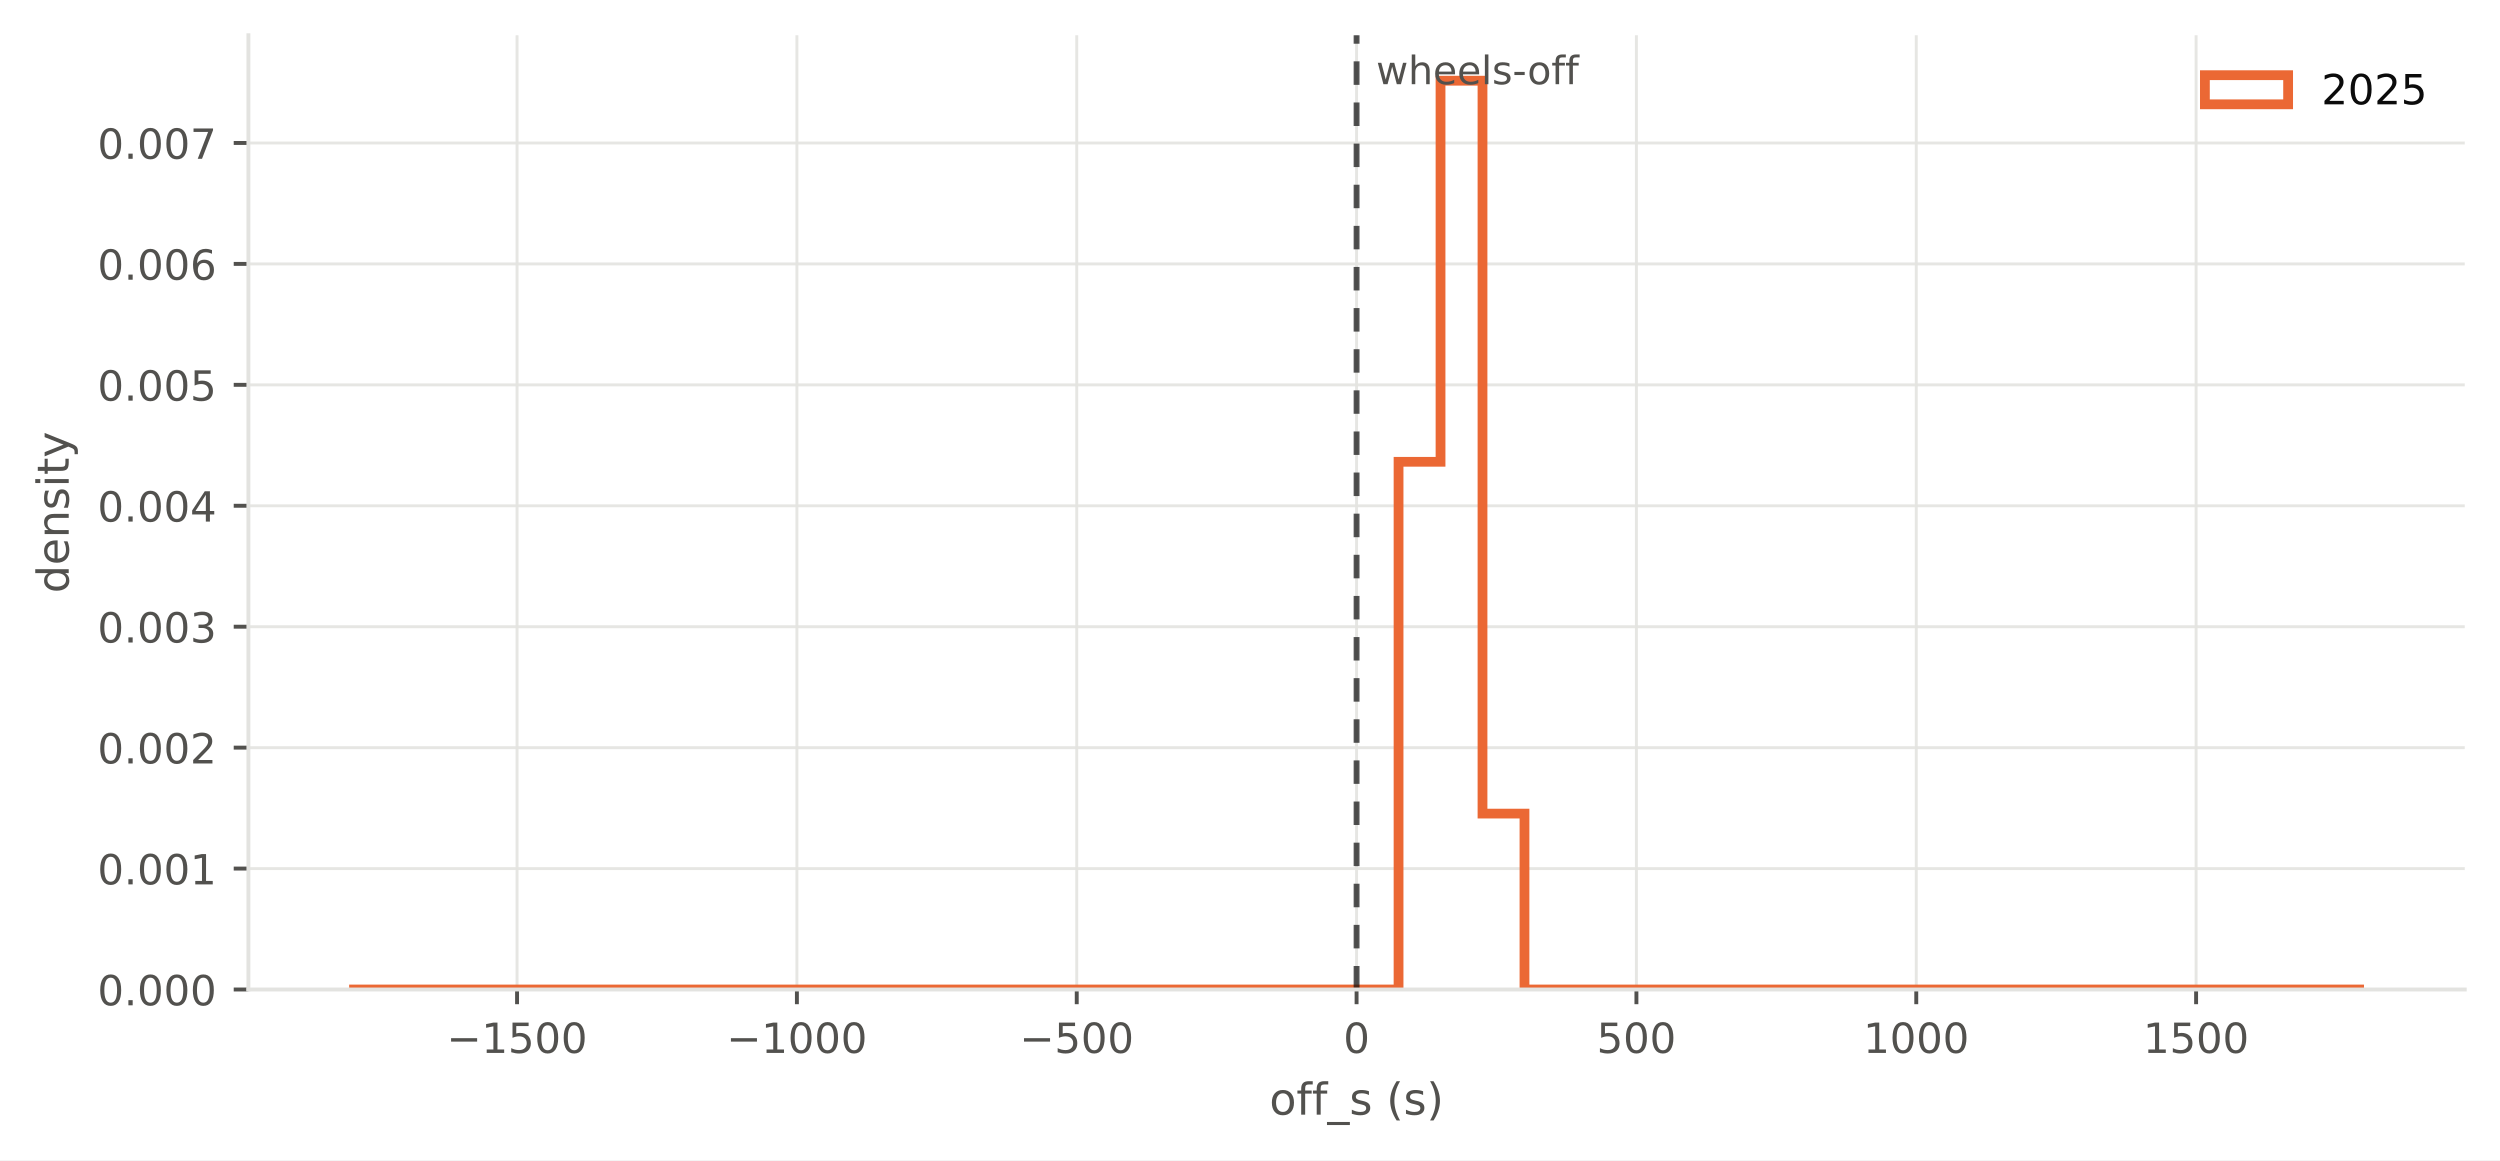
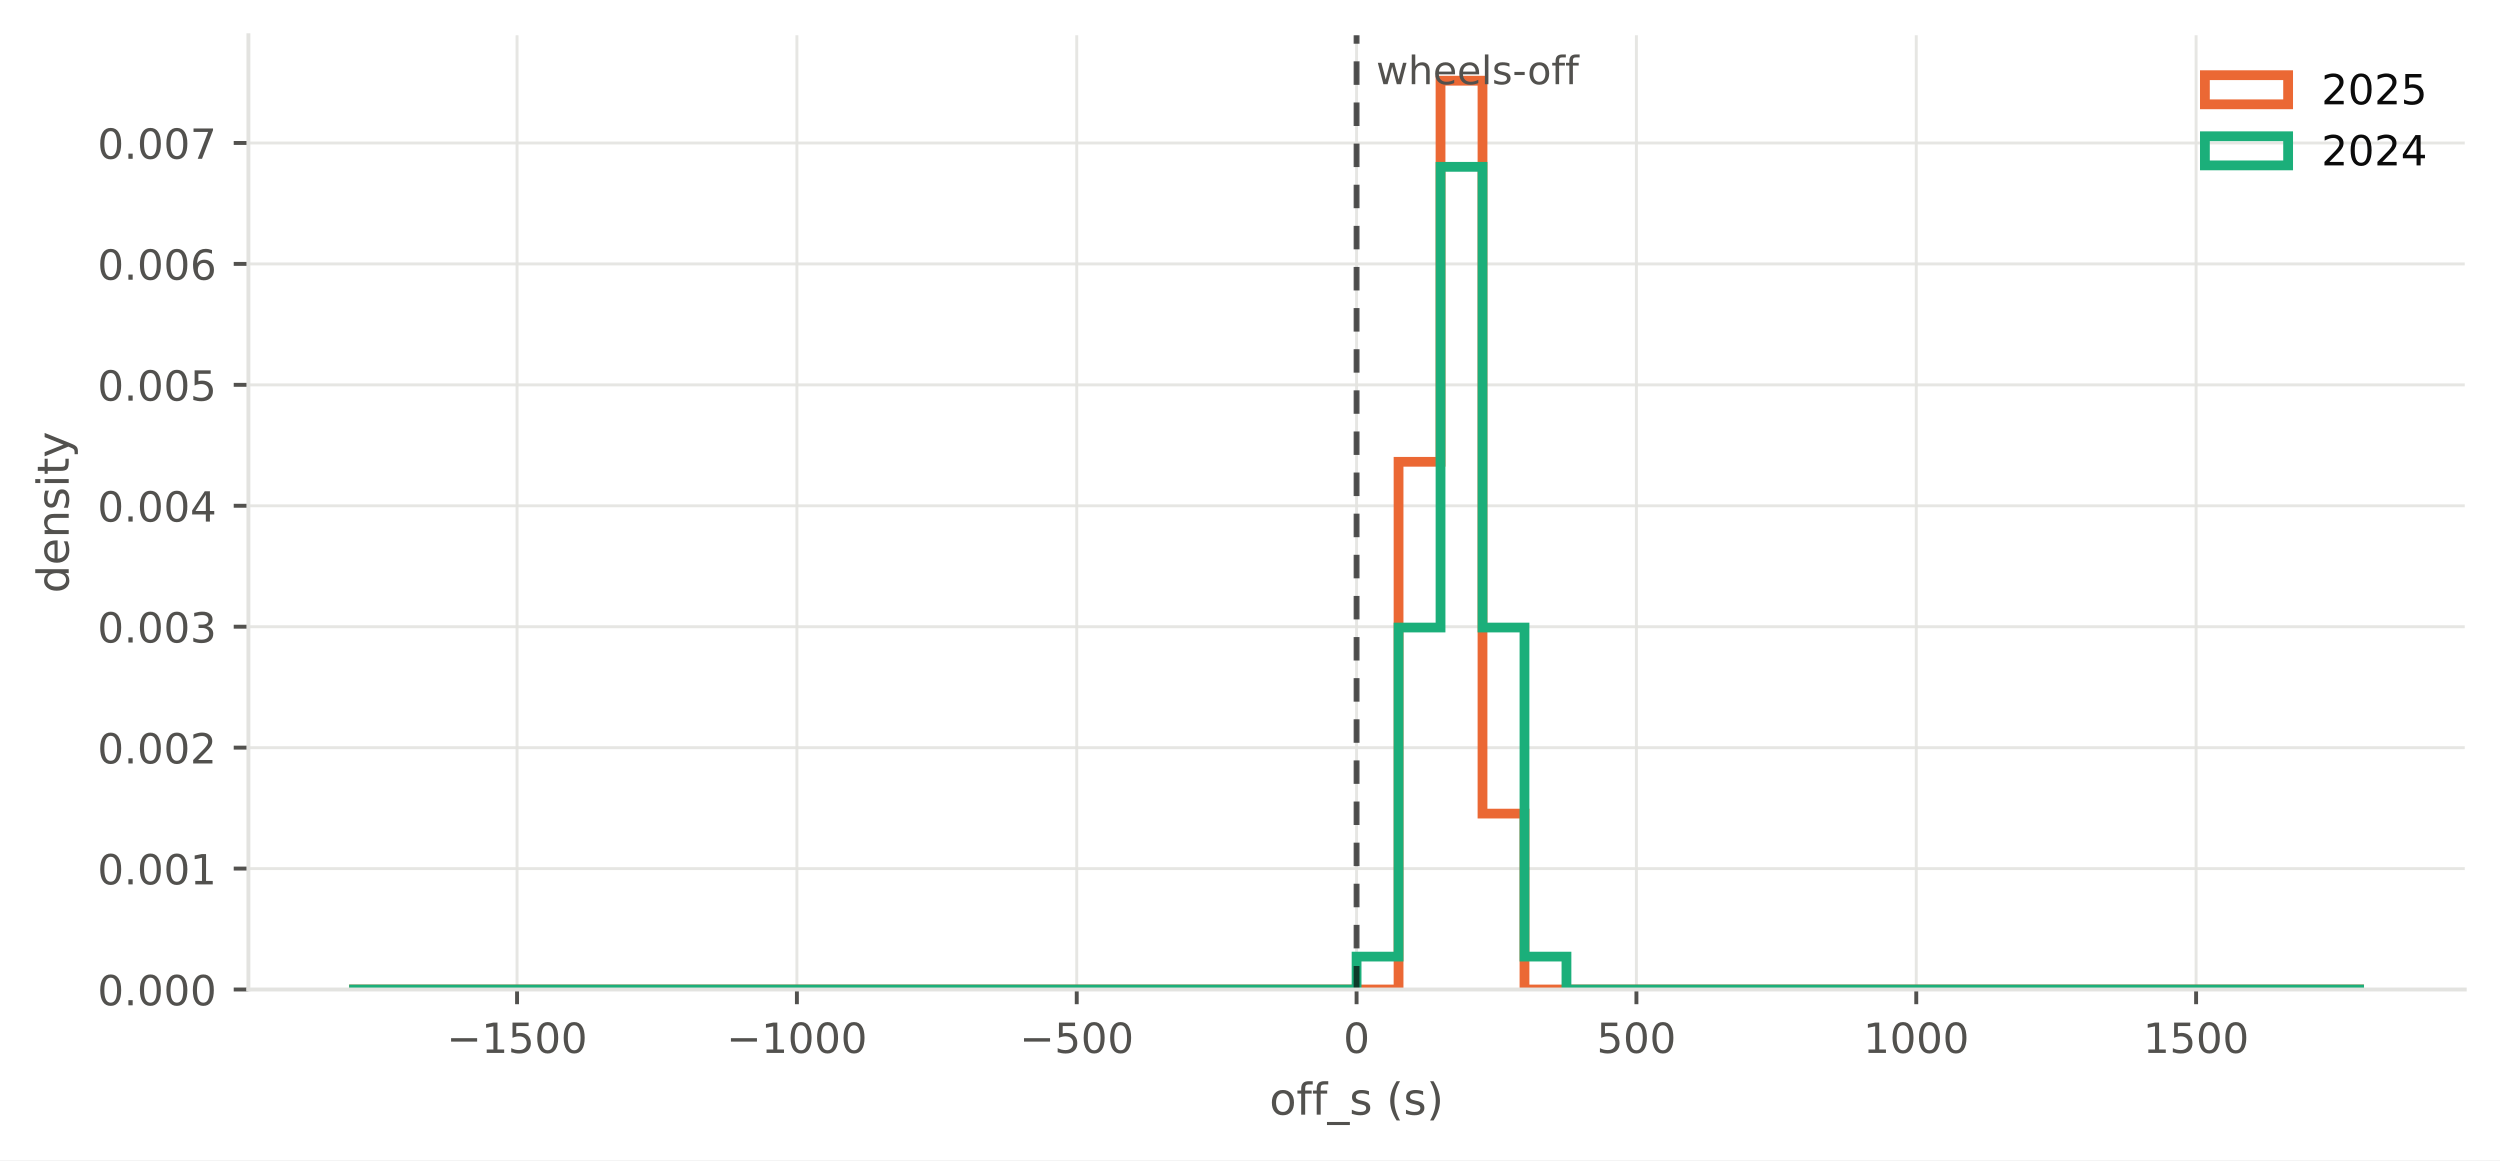
<svg xmlns="http://www.w3.org/2000/svg" xmlns:xlink="http://www.w3.org/1999/xlink" width="510.699pt" height="237.022pt" viewBox="0 0 510.699 237.022" version="1.1">
  <defs>
    <style type="text/css">*{stroke-linejoin: round; stroke-linecap: butt}</style>
  </defs>
  <g id="figure_1">
    <g id="patch_1">
      <path d="M 0 237.022  L 510.699 237.022  L 510.699 0  L 0 0  z " style="fill: #ffffff" />
    </g>
    <g id="axes_1">
      <g id="patch_2">
        <path d="M 50.744 202.135  L 503.499 202.135  L 503.499 7.2  L 50.744 7.2  z " style="fill: #ffffff" />
      </g>
      <g id="matplotlib.axis_1">
        <g id="xtick_1">
          <g id="line2d_1">
-             <path d="M 105.624 202.135  L 105.624 7.2  " clip-path="url(#paa5f1b49cf)" style="fill: none; stroke: #e3e3e0; stroke-opacity: 0.9; stroke-width: 0.6; stroke-linecap: square" />
+             <path d="M 105.624 202.135  L 105.624 7.2  " clip-path="url(#pc1f1ed9cf0)" style="fill: none; stroke: #e3e3e0; stroke-opacity: 0.9; stroke-width: 0.6; stroke-linecap: square" />
          </g>
          <g id="line2d_2">
            <defs>
-               <path id="mdc2bd82e37" d="M 0 0  L 0 3  " style="stroke: #52514e; stroke-width: 0.8" />
+               <path id="ma7db3e2577" d="M 0 0  L 0 3  " style="stroke: #52514e; stroke-width: 0.8" />
            </defs>
            <g>
-               <use xlink:href="#mdc2bd82e37" x="105.624" y="202.135" style="fill: #52514e; stroke: #52514e; stroke-width: 0.8" />
+               <use xlink:href="#ma7db3e2577" x="105.624" y="202.135" style="fill: #52514e; stroke: #52514e; stroke-width: 0.8" />
            </g>
          </g>
          <g id="text_1">
            <g style="fill: #52514e" transform="translate(91.24594 215.0939) scale(0.085 -0.085)">
              <defs>
                <path id="DejaVuSans-2212" d="M 678 2272  L 4684 2272  L 4684 1741  L 678 1741  L 678 2272  z " transform="scale(0.015625)" />
                <path id="DejaVuSans-31" d="M 794 531  L 1825 531  L 1825 4091  L 703 3866  L 703 4441  L 1819 4666  L 2450 4666  L 2450 531  L 3481 531  L 3481 0  L 794 0  L 794 531  z " transform="scale(0.015625)" />
                <path id="DejaVuSans-35" d="M 691 4666  L 3169 4666  L 3169 4134  L 1269 4134  L 1269 2991  Q 1406 3038 1543 3061  Q 1681 3084 1819 3084  Q 2600 3084 3056 2656  Q 3513 2228 3513 1497  Q 3513 744 3044 326  Q 2575 -91 1722 -91  Q 1428 -91 1123 -41  Q 819 9 494 109  L 494 744  Q 775 591 1075 516  Q 1375 441 1709 441  Q 2250 441 2565 725  Q 2881 1009 2881 1497  Q 2881 1984 2565 2268  Q 2250 2553 1709 2553  Q 1456 2553 1204 2497  Q 953 2441 691 2322  L 691 4666  z " transform="scale(0.015625)" />
                <path id="DejaVuSans-30" d="M 2034 4250  Q 1547 4250 1301 3770  Q 1056 3291 1056 2328  Q 1056 1369 1301 889  Q 1547 409 2034 409  Q 2525 409 2770 889  Q 3016 1369 3016 2328  Q 3016 3291 2770 3770  Q 2525 4250 2034 4250  z M 2034 4750  Q 2819 4750 3233 4129  Q 3647 3509 3647 2328  Q 3647 1150 3233 529  Q 2819 -91 2034 -91  Q 1250 -91 836 529  Q 422 1150 422 2328  Q 422 3509 836 4129  Q 1250 4750 2034 4750  z " transform="scale(0.015625)" />
              </defs>
              <use xlink:href="#DejaVuSans-2212" />
              <use xlink:href="#DejaVuSans-31" transform="translate(83.78906 0)" />
              <use xlink:href="#DejaVuSans-35" transform="translate(147.4121 0)" />
              <use xlink:href="#DejaVuSans-30" transform="translate(211.0352 0)" />
              <use xlink:href="#DejaVuSans-30" transform="translate(274.6582 0)" />
            </g>
          </g>
        </g>
        <g id="xtick_2">
          <g id="line2d_3">
-             <path d="M 162.79 202.135  L 162.79 7.2  " clip-path="url(#paa5f1b49cf)" style="fill: none; stroke: #e3e3e0; stroke-opacity: 0.9; stroke-width: 0.6; stroke-linecap: square" />
+             <path d="M 162.79 202.135  L 162.79 7.2  " clip-path="url(#pc1f1ed9cf0)" style="fill: none; stroke: #e3e3e0; stroke-opacity: 0.9; stroke-width: 0.6; stroke-linecap: square" />
          </g>
          <g id="line2d_4">
            <g>
-               <use xlink:href="#mdc2bd82e37" x="162.79" y="202.135" style="fill: #52514e; stroke: #52514e; stroke-width: 0.8" />
+               <use xlink:href="#ma7db3e2577" x="162.79" y="202.135" style="fill: #52514e; stroke: #52514e; stroke-width: 0.8" />
            </g>
          </g>
          <g id="text_2">
            <g style="fill: #52514e" transform="translate(148.4119 215.0939) scale(0.085 -0.085)">
              <use xlink:href="#DejaVuSans-2212" />
              <use xlink:href="#DejaVuSans-31" transform="translate(83.78906 0)" />
              <use xlink:href="#DejaVuSans-30" transform="translate(147.4121 0)" />
              <use xlink:href="#DejaVuSans-30" transform="translate(211.0352 0)" />
              <use xlink:href="#DejaVuSans-30" transform="translate(274.6582 0)" />
            </g>
          </g>
        </g>
        <g id="xtick_3">
          <g id="line2d_5">
-             <path d="M 219.956 202.135  L 219.956 7.2  " clip-path="url(#paa5f1b49cf)" style="fill: none; stroke: #e3e3e0; stroke-opacity: 0.9; stroke-width: 0.6; stroke-linecap: square" />
+             <path d="M 219.956 202.135  L 219.956 7.2  " clip-path="url(#pc1f1ed9cf0)" style="fill: none; stroke: #e3e3e0; stroke-opacity: 0.9; stroke-width: 0.6; stroke-linecap: square" />
          </g>
          <g id="line2d_6">
            <g>
-               <use xlink:href="#mdc2bd82e37" x="219.956" y="202.135" style="fill: #52514e; stroke: #52514e; stroke-width: 0.8" />
+               <use xlink:href="#ma7db3e2577" x="219.956" y="202.135" style="fill: #52514e; stroke: #52514e; stroke-width: 0.8" />
            </g>
          </g>
          <g id="text_3">
            <g style="fill: #52514e" transform="translate(208.282 215.0939) scale(0.085 -0.085)">
              <use xlink:href="#DejaVuSans-2212" />
              <use xlink:href="#DejaVuSans-35" transform="translate(83.78906 0)" />
              <use xlink:href="#DejaVuSans-30" transform="translate(147.4121 0)" />
              <use xlink:href="#DejaVuSans-30" transform="translate(211.0352 0)" />
            </g>
          </g>
        </g>
        <g id="xtick_4">
          <g id="line2d_7">
-             <path d="M 277.121 202.135  L 277.121 7.2  " clip-path="url(#paa5f1b49cf)" style="fill: none; stroke: #e3e3e0; stroke-opacity: 0.9; stroke-width: 0.6; stroke-linecap: square" />
+             <path d="M 277.121 202.135  L 277.121 7.2  " clip-path="url(#pc1f1ed9cf0)" style="fill: none; stroke: #e3e3e0; stroke-opacity: 0.9; stroke-width: 0.6; stroke-linecap: square" />
          </g>
          <g id="line2d_8">
            <g>
-               <use xlink:href="#mdc2bd82e37" x="277.121" y="202.135" style="fill: #52514e; stroke: #52514e; stroke-width: 0.8" />
+               <use xlink:href="#ma7db3e2577" x="277.121" y="202.135" style="fill: #52514e; stroke: #52514e; stroke-width: 0.8" />
            </g>
          </g>
          <g id="text_4">
            <g style="fill: #52514e" transform="translate(274.4174 215.0939) scale(0.085 -0.085)">
              <use xlink:href="#DejaVuSans-30" />
            </g>
          </g>
        </g>
        <g id="xtick_5">
          <g id="line2d_9">
-             <path d="M 334.287 202.135  L 334.287 7.2  " clip-path="url(#paa5f1b49cf)" style="fill: none; stroke: #e3e3e0; stroke-opacity: 0.9; stroke-width: 0.6; stroke-linecap: square" />
+             <path d="M 334.287 202.135  L 334.287 7.2  " clip-path="url(#pc1f1ed9cf0)" style="fill: none; stroke: #e3e3e0; stroke-opacity: 0.9; stroke-width: 0.6; stroke-linecap: square" />
          </g>
          <g id="line2d_10">
            <g>
-               <use xlink:href="#mdc2bd82e37" x="334.287" y="202.135" style="fill: #52514e; stroke: #52514e; stroke-width: 0.8" />
+               <use xlink:href="#ma7db3e2577" x="334.287" y="202.135" style="fill: #52514e; stroke: #52514e; stroke-width: 0.8" />
            </g>
          </g>
          <g id="text_5">
            <g style="fill: #52514e" transform="translate(326.1753 215.0939) scale(0.085 -0.085)">
              <use xlink:href="#DejaVuSans-35" />
              <use xlink:href="#DejaVuSans-30" transform="translate(63.62305 0)" />
              <use xlink:href="#DejaVuSans-30" transform="translate(127.2461 0)" />
            </g>
          </g>
        </g>
        <g id="xtick_6">
          <g id="line2d_11">
-             <path d="M 391.453 202.135  L 391.453 7.2  " clip-path="url(#paa5f1b49cf)" style="fill: none; stroke: #e3e3e0; stroke-opacity: 0.9; stroke-width: 0.6; stroke-linecap: square" />
+             <path d="M 391.453 202.135  L 391.453 7.2  " clip-path="url(#pc1f1ed9cf0)" style="fill: none; stroke: #e3e3e0; stroke-opacity: 0.9; stroke-width: 0.6; stroke-linecap: square" />
          </g>
          <g id="line2d_12">
            <g>
-               <use xlink:href="#mdc2bd82e37" x="391.453" y="202.135" style="fill: #52514e; stroke: #52514e; stroke-width: 0.8" />
+               <use xlink:href="#ma7db3e2577" x="391.453" y="202.135" style="fill: #52514e; stroke: #52514e; stroke-width: 0.8" />
            </g>
          </g>
          <g id="text_6">
            <g style="fill: #52514e" transform="translate(380.6372 215.0939) scale(0.085 -0.085)">
              <use xlink:href="#DejaVuSans-31" />
              <use xlink:href="#DejaVuSans-30" transform="translate(63.62305 0)" />
              <use xlink:href="#DejaVuSans-30" transform="translate(127.2461 0)" />
              <use xlink:href="#DejaVuSans-30" transform="translate(190.8691 0)" />
            </g>
          </g>
        </g>
        <g id="xtick_7">
          <g id="line2d_13">
-             <path d="M 448.619 202.135  L 448.619 7.2  " clip-path="url(#paa5f1b49cf)" style="fill: none; stroke: #e3e3e0; stroke-opacity: 0.9; stroke-width: 0.6; stroke-linecap: square" />
+             <path d="M 448.619 202.135  L 448.619 7.2  " clip-path="url(#pc1f1ed9cf0)" style="fill: none; stroke: #e3e3e0; stroke-opacity: 0.9; stroke-width: 0.6; stroke-linecap: square" />
          </g>
          <g id="line2d_14">
            <g>
-               <use xlink:href="#mdc2bd82e37" x="448.619" y="202.135" style="fill: #52514e; stroke: #52514e; stroke-width: 0.8" />
+               <use xlink:href="#ma7db3e2577" x="448.619" y="202.135" style="fill: #52514e; stroke: #52514e; stroke-width: 0.8" />
            </g>
          </g>
          <g id="text_7">
            <g style="fill: #52514e" transform="translate(437.8032 215.0939) scale(0.085 -0.085)">
              <use xlink:href="#DejaVuSans-31" />
              <use xlink:href="#DejaVuSans-35" transform="translate(63.62305 0)" />
              <use xlink:href="#DejaVuSans-30" transform="translate(127.2461 0)" />
              <use xlink:href="#DejaVuSans-30" transform="translate(190.8691 0)" />
            </g>
          </g>
        </g>
        <g id="text_8">
          <g style="fill: #52514e" transform="translate(259.3198 227.7002) scale(0.09 -0.09)">
            <defs>
              <path id="DejaVuSans-6f" d="M 1959 3097  Q 1497 3097 1228 2736  Q 959 2375 959 1747  Q 959 1119 1226 758  Q 1494 397 1959 397  Q 2419 397 2687 759  Q 2956 1122 2956 1747  Q 2956 2369 2687 2733  Q 2419 3097 1959 3097  z M 1959 3584  Q 2709 3584 3137 3096  Q 3566 2609 3566 1747  Q 3566 888 3137 398  Q 2709 -91 1959 -91  Q 1206 -91 779 398  Q 353 888 353 1747  Q 353 2609 779 3096  Q 1206 3584 1959 3584  z " transform="scale(0.015625)" />
              <path id="DejaVuSans-66" d="M 2375 4863  L 2375 4384  L 1825 4384  Q 1516 4384 1395 4259  Q 1275 4134 1275 3809  L 1275 3500  L 2222 3500  L 2222 3053  L 1275 3053  L 1275 0  L 697 0  L 697 3053  L 147 3053  L 147 3500  L 697 3500  L 697 3744  Q 697 4328 969 4595  Q 1241 4863 1831 4863  L 2375 4863  z " transform="scale(0.015625)" />
              <path id="DejaVuSans-5f" d="M 3263 -1063  L 3263 -1509  L -63 -1509  L -63 -1063  L 3263 -1063  z " transform="scale(0.015625)" />
              <path id="DejaVuSans-73" d="M 2834 3397  L 2834 2853  Q 2591 2978 2328 3040  Q 2066 3103 1784 3103  Q 1356 3103 1142 2972  Q 928 2841 928 2578  Q 928 2378 1081 2264  Q 1234 2150 1697 2047  L 1894 2003  Q 2506 1872 2764 1633  Q 3022 1394 3022 966  Q 3022 478 2636 193  Q 2250 -91 1575 -91  Q 1294 -91 989 -36  Q 684 19 347 128  L 347 722  Q 666 556 975 473  Q 1284 391 1588 391  Q 1994 391 2212 530  Q 2431 669 2431 922  Q 2431 1156 2273 1281  Q 2116 1406 1581 1522  L 1381 1569  Q 847 1681 609 1914  Q 372 2147 372 2553  Q 372 3047 722 3315  Q 1072 3584 1716 3584  Q 2034 3584 2315 3537  Q 2597 3491 2834 3397  z " transform="scale(0.015625)" />
              <path id="DejaVuSans-20" transform="scale(0.015625)" />
              <path id="DejaVuSans-28" d="M 1984 4856  Q 1566 4138 1362 3434  Q 1159 2731 1159 2009  Q 1159 1288 1364 580  Q 1569 -128 1984 -844  L 1484 -844  Q 1016 -109 783 600  Q 550 1309 550 2009  Q 550 2706 781 3412  Q 1013 4119 1484 4856  L 1984 4856  z " transform="scale(0.015625)" />
              <path id="DejaVuSans-29" d="M 513 4856  L 1013 4856  Q 1481 4119 1714 3412  Q 1947 2706 1947 2009  Q 1947 1309 1714 600  Q 1481 -109 1013 -844  L 513 -844  Q 928 -128 1133 580  Q 1338 1288 1338 2009  Q 1338 2731 1133 3434  Q 928 4138 513 4856  z " transform="scale(0.015625)" />
            </defs>
            <use xlink:href="#DejaVuSans-6f" />
            <use xlink:href="#DejaVuSans-66" transform="translate(61.18164 0)" />
            <use xlink:href="#DejaVuSans-66" transform="translate(96.38672 0)" />
            <use xlink:href="#DejaVuSans-5f" transform="translate(131.5918 0)" />
            <use xlink:href="#DejaVuSans-73" transform="translate(181.5918 0)" />
            <use xlink:href="#DejaVuSans-20" transform="translate(233.6914 0)" />
            <use xlink:href="#DejaVuSans-28" transform="translate(265.4785 0)" />
            <use xlink:href="#DejaVuSans-73" transform="translate(304.4922 0)" />
            <use xlink:href="#DejaVuSans-29" transform="translate(356.5918 0)" />
          </g>
        </g>
      </g>
      <g id="matplotlib.axis_2">
        <g id="ytick_1">
          <g id="line2d_15">
-             <path d="M 50.744 202.135  L 503.499 202.135  " clip-path="url(#paa5f1b49cf)" style="fill: none; stroke: #e3e3e0; stroke-opacity: 0.9; stroke-width: 0.6; stroke-linecap: square" />
+             <path d="M 50.744 202.135  L 503.499 202.135  " clip-path="url(#pc1f1ed9cf0)" style="fill: none; stroke: #e3e3e0; stroke-opacity: 0.9; stroke-width: 0.6; stroke-linecap: square" />
          </g>
          <g id="line2d_16">
            <defs>
-               <path id="m6224560ac3" d="M 0 0  L -3 0  " style="stroke: #52514e; stroke-width: 0.8" />
+               <path id="m4de5758dd3" d="M 0 0  L -3 0  " style="stroke: #52514e; stroke-width: 0.8" />
            </defs>
            <g>
-               <use xlink:href="#m6224560ac3" x="50.744" y="202.135" style="fill: #52514e; stroke: #52514e; stroke-width: 0.8" />
+               <use xlink:href="#m4de5758dd3" x="50.744" y="202.135" style="fill: #52514e; stroke: #52514e; stroke-width: 0.8" />
            </g>
          </g>
          <g id="text_9">
            <g style="fill: #52514e" transform="translate(19.91031 205.3646) scale(0.085 -0.085)">
              <defs>
                <path id="DejaVuSans-2e" d="M 684 794  L 1344 794  L 1344 0  L 684 0  L 684 794  z " transform="scale(0.015625)" />
              </defs>
              <use xlink:href="#DejaVuSans-30" />
              <use xlink:href="#DejaVuSans-2e" transform="translate(63.62305 0)" />
              <use xlink:href="#DejaVuSans-30" transform="translate(95.41016 0)" />
              <use xlink:href="#DejaVuSans-30" transform="translate(159.0332 0)" />
              <use xlink:href="#DejaVuSans-30" transform="translate(222.6562 0)" />
            </g>
          </g>
        </g>
        <g id="ytick_2">
          <g id="line2d_17">
-             <path d="M 50.744 177.431  L 503.499 177.431  " clip-path="url(#paa5f1b49cf)" style="fill: none; stroke: #e3e3e0; stroke-opacity: 0.9; stroke-width: 0.6; stroke-linecap: square" />
+             <path d="M 50.744 177.431  L 503.499 177.431  " clip-path="url(#pc1f1ed9cf0)" style="fill: none; stroke: #e3e3e0; stroke-opacity: 0.9; stroke-width: 0.6; stroke-linecap: square" />
          </g>
          <g id="line2d_18">
            <g>
-               <use xlink:href="#m6224560ac3" x="50.744" y="177.431" style="fill: #52514e; stroke: #52514e; stroke-width: 0.8" />
+               <use xlink:href="#m4de5758dd3" x="50.744" y="177.431" style="fill: #52514e; stroke: #52514e; stroke-width: 0.8" />
            </g>
          </g>
          <g id="text_10">
            <g style="fill: #52514e" transform="translate(19.91031 180.6608) scale(0.085 -0.085)">
              <use xlink:href="#DejaVuSans-30" />
              <use xlink:href="#DejaVuSans-2e" transform="translate(63.62305 0)" />
              <use xlink:href="#DejaVuSans-30" transform="translate(95.41016 0)" />
              <use xlink:href="#DejaVuSans-30" transform="translate(159.0332 0)" />
              <use xlink:href="#DejaVuSans-31" transform="translate(222.6562 0)" />
            </g>
          </g>
        </g>
        <g id="ytick_3">
          <g id="line2d_19">
-             <path d="M 50.744 152.728  L 503.499 152.728  " clip-path="url(#paa5f1b49cf)" style="fill: none; stroke: #e3e3e0; stroke-opacity: 0.9; stroke-width: 0.6; stroke-linecap: square" />
+             <path d="M 50.744 152.728  L 503.499 152.728  " clip-path="url(#pc1f1ed9cf0)" style="fill: none; stroke: #e3e3e0; stroke-opacity: 0.9; stroke-width: 0.6; stroke-linecap: square" />
          </g>
          <g id="line2d_20">
            <g>
-               <use xlink:href="#m6224560ac3" x="50.744" y="152.728" style="fill: #52514e; stroke: #52514e; stroke-width: 0.8" />
+               <use xlink:href="#m4de5758dd3" x="50.744" y="152.728" style="fill: #52514e; stroke: #52514e; stroke-width: 0.8" />
            </g>
          </g>
          <g id="text_11">
            <g style="fill: #52514e" transform="translate(19.91031 155.957) scale(0.085 -0.085)">
              <defs>
                <path id="DejaVuSans-32" d="M 1228 531  L 3431 531  L 3431 0  L 469 0  L 469 531  Q 828 903 1448 1529  Q 2069 2156 2228 2338  Q 2531 2678 2651 2914  Q 2772 3150 2772 3378  Q 2772 3750 2511 3984  Q 2250 4219 1831 4219  Q 1534 4219 1204 4116  Q 875 4013 500 3803  L 500 4441  Q 881 4594 1212 4672  Q 1544 4750 1819 4750  Q 2544 4750 2975 4387  Q 3406 4025 3406 3419  Q 3406 3131 3298 2873  Q 3191 2616 2906 2266  Q 2828 2175 2409 1742  Q 1991 1309 1228 531  z " transform="scale(0.015625)" />
              </defs>
              <use xlink:href="#DejaVuSans-30" />
              <use xlink:href="#DejaVuSans-2e" transform="translate(63.62305 0)" />
              <use xlink:href="#DejaVuSans-30" transform="translate(95.41016 0)" />
              <use xlink:href="#DejaVuSans-30" transform="translate(159.0332 0)" />
              <use xlink:href="#DejaVuSans-32" transform="translate(222.6562 0)" />
            </g>
          </g>
        </g>
        <g id="ytick_4">
          <g id="line2d_21">
-             <path d="M 50.744 128.024  L 503.499 128.024  " clip-path="url(#paa5f1b49cf)" style="fill: none; stroke: #e3e3e0; stroke-opacity: 0.9; stroke-width: 0.6; stroke-linecap: square" />
+             <path d="M 50.744 128.024  L 503.499 128.024  " clip-path="url(#pc1f1ed9cf0)" style="fill: none; stroke: #e3e3e0; stroke-opacity: 0.9; stroke-width: 0.6; stroke-linecap: square" />
          </g>
          <g id="line2d_22">
            <g>
-               <use xlink:href="#m6224560ac3" x="50.744" y="128.024" style="fill: #52514e; stroke: #52514e; stroke-width: 0.8" />
+               <use xlink:href="#m4de5758dd3" x="50.744" y="128.024" style="fill: #52514e; stroke: #52514e; stroke-width: 0.8" />
            </g>
          </g>
          <g id="text_12">
            <g style="fill: #52514e" transform="translate(19.91031 131.2532) scale(0.085 -0.085)">
              <defs>
                <path id="DejaVuSans-33" d="M 2597 2516  Q 3050 2419 3304 2112  Q 3559 1806 3559 1356  Q 3559 666 3084 287  Q 2609 -91 1734 -91  Q 1441 -91 1130 -33  Q 819 25 488 141  L 488 750  Q 750 597 1062 519  Q 1375 441 1716 441  Q 2309 441 2620 675  Q 2931 909 2931 1356  Q 2931 1769 2642 2001  Q 2353 2234 1838 2234  L 1294 2234  L 1294 2753  L 1863 2753  Q 2328 2753 2575 2939  Q 2822 3125 2822 3475  Q 2822 3834 2567 4026  Q 2313 4219 1838 4219  Q 1578 4219 1281 4162  Q 984 4106 628 3988  L 628 4550  Q 988 4650 1302 4700  Q 1616 4750 1894 4750  Q 2613 4750 3031 4423  Q 3450 4097 3450 3541  Q 3450 3153 3228 2886  Q 3006 2619 2597 2516  z " transform="scale(0.015625)" />
              </defs>
              <use xlink:href="#DejaVuSans-30" />
              <use xlink:href="#DejaVuSans-2e" transform="translate(63.62305 0)" />
              <use xlink:href="#DejaVuSans-30" transform="translate(95.41016 0)" />
              <use xlink:href="#DejaVuSans-30" transform="translate(159.0332 0)" />
              <use xlink:href="#DejaVuSans-33" transform="translate(222.6562 0)" />
            </g>
          </g>
        </g>
        <g id="ytick_5">
          <g id="line2d_23">
-             <path d="M 50.744 103.32  L 503.499 103.32  " clip-path="url(#paa5f1b49cf)" style="fill: none; stroke: #e3e3e0; stroke-opacity: 0.9; stroke-width: 0.6; stroke-linecap: square" />
+             <path d="M 50.744 103.32  L 503.499 103.32  " clip-path="url(#pc1f1ed9cf0)" style="fill: none; stroke: #e3e3e0; stroke-opacity: 0.9; stroke-width: 0.6; stroke-linecap: square" />
          </g>
          <g id="line2d_24">
            <g>
-               <use xlink:href="#m6224560ac3" x="50.744" y="103.32" style="fill: #52514e; stroke: #52514e; stroke-width: 0.8" />
+               <use xlink:href="#m4de5758dd3" x="50.744" y="103.32" style="fill: #52514e; stroke: #52514e; stroke-width: 0.8" />
            </g>
          </g>
          <g id="text_13">
            <g style="fill: #52514e" transform="translate(19.91031 106.5495) scale(0.085 -0.085)">
              <defs>
                <path id="DejaVuSans-34" d="M 2419 4116  L 825 1625  L 2419 1625  L 2419 4116  z M 2253 4666  L 3047 4666  L 3047 1625  L 3713 1625  L 3713 1100  L 3047 1100  L 3047 0  L 2419 0  L 2419 1100  L 313 1100  L 313 1709  L 2253 4666  z " transform="scale(0.015625)" />
              </defs>
              <use xlink:href="#DejaVuSans-30" />
              <use xlink:href="#DejaVuSans-2e" transform="translate(63.62305 0)" />
              <use xlink:href="#DejaVuSans-30" transform="translate(95.41016 0)" />
              <use xlink:href="#DejaVuSans-30" transform="translate(159.0332 0)" />
              <use xlink:href="#DejaVuSans-34" transform="translate(222.6562 0)" />
            </g>
          </g>
        </g>
        <g id="ytick_6">
          <g id="line2d_25">
-             <path d="M 50.744 78.616  L 503.499 78.616  " clip-path="url(#paa5f1b49cf)" style="fill: none; stroke: #e3e3e0; stroke-opacity: 0.9; stroke-width: 0.6; stroke-linecap: square" />
+             <path d="M 50.744 78.616  L 503.499 78.616  " clip-path="url(#pc1f1ed9cf0)" style="fill: none; stroke: #e3e3e0; stroke-opacity: 0.9; stroke-width: 0.6; stroke-linecap: square" />
          </g>
          <g id="line2d_26">
            <g>
-               <use xlink:href="#m6224560ac3" x="50.744" y="78.616" style="fill: #52514e; stroke: #52514e; stroke-width: 0.8" />
+               <use xlink:href="#m4de5758dd3" x="50.744" y="78.616" style="fill: #52514e; stroke: #52514e; stroke-width: 0.8" />
            </g>
          </g>
          <g id="text_14">
            <g style="fill: #52514e" transform="translate(19.91031 81.8457) scale(0.085 -0.085)">
              <use xlink:href="#DejaVuSans-30" />
              <use xlink:href="#DejaVuSans-2e" transform="translate(63.62305 0)" />
              <use xlink:href="#DejaVuSans-30" transform="translate(95.41016 0)" />
              <use xlink:href="#DejaVuSans-30" transform="translate(159.0332 0)" />
              <use xlink:href="#DejaVuSans-35" transform="translate(222.6562 0)" />
            </g>
          </g>
        </g>
        <g id="ytick_7">
          <g id="line2d_27">
-             <path d="M 50.744 53.913  L 503.499 53.913  " clip-path="url(#paa5f1b49cf)" style="fill: none; stroke: #e3e3e0; stroke-opacity: 0.9; stroke-width: 0.6; stroke-linecap: square" />
+             <path d="M 50.744 53.913  L 503.499 53.913  " clip-path="url(#pc1f1ed9cf0)" style="fill: none; stroke: #e3e3e0; stroke-opacity: 0.9; stroke-width: 0.6; stroke-linecap: square" />
          </g>
          <g id="line2d_28">
            <g>
-               <use xlink:href="#m6224560ac3" x="50.744" y="53.913" style="fill: #52514e; stroke: #52514e; stroke-width: 0.8" />
+               <use xlink:href="#m4de5758dd3" x="50.744" y="53.913" style="fill: #52514e; stroke: #52514e; stroke-width: 0.8" />
            </g>
          </g>
          <g id="text_15">
            <g style="fill: #52514e" transform="translate(19.91031 57.14193) scale(0.085 -0.085)">
              <defs>
                <path id="DejaVuSans-36" d="M 2113 2584  Q 1688 2584 1439 2293  Q 1191 2003 1191 1497  Q 1191 994 1439 701  Q 1688 409 2113 409  Q 2538 409 2786 701  Q 3034 994 3034 1497  Q 3034 2003 2786 2293  Q 2538 2584 2113 2584  z M 3366 4563  L 3366 3988  Q 3128 4100 2886 4159  Q 2644 4219 2406 4219  Q 1781 4219 1451 3797  Q 1122 3375 1075 2522  Q 1259 2794 1537 2939  Q 1816 3084 2150 3084  Q 2853 3084 3261 2657  Q 3669 2231 3669 1497  Q 3669 778 3244 343  Q 2819 -91 2113 -91  Q 1303 -91 875 529  Q 447 1150 447 2328  Q 447 3434 972 4092  Q 1497 4750 2381 4750  Q 2619 4750 2861 4703  Q 3103 4656 3366 4563  z " transform="scale(0.015625)" />
              </defs>
              <use xlink:href="#DejaVuSans-30" />
              <use xlink:href="#DejaVuSans-2e" transform="translate(63.62305 0)" />
              <use xlink:href="#DejaVuSans-30" transform="translate(95.41016 0)" />
              <use xlink:href="#DejaVuSans-30" transform="translate(159.0332 0)" />
              <use xlink:href="#DejaVuSans-36" transform="translate(222.6562 0)" />
            </g>
          </g>
        </g>
        <g id="ytick_8">
          <g id="line2d_29">
-             <path d="M 50.744 29.209  L 503.499 29.209  " clip-path="url(#paa5f1b49cf)" style="fill: none; stroke: #e3e3e0; stroke-opacity: 0.9; stroke-width: 0.6; stroke-linecap: square" />
+             <path d="M 50.744 29.209  L 503.499 29.209  " clip-path="url(#pc1f1ed9cf0)" style="fill: none; stroke: #e3e3e0; stroke-opacity: 0.9; stroke-width: 0.6; stroke-linecap: square" />
          </g>
          <g id="line2d_30">
            <g>
-               <use xlink:href="#m6224560ac3" x="50.744" y="29.209" style="fill: #52514e; stroke: #52514e; stroke-width: 0.8" />
+               <use xlink:href="#m4de5758dd3" x="50.744" y="29.209" style="fill: #52514e; stroke: #52514e; stroke-width: 0.8" />
            </g>
          </g>
          <g id="text_16">
            <g style="fill: #52514e" transform="translate(19.91031 32.43815) scale(0.085 -0.085)">
              <defs>
                <path id="DejaVuSans-37" d="M 525 4666  L 3525 4666  L 3525 4397  L 1831 0  L 1172 0  L 2766 4134  L 525 4134  L 525 4666  z " transform="scale(0.015625)" />
              </defs>
              <use xlink:href="#DejaVuSans-30" />
              <use xlink:href="#DejaVuSans-2e" transform="translate(63.62305 0)" />
              <use xlink:href="#DejaVuSans-30" transform="translate(95.41016 0)" />
              <use xlink:href="#DejaVuSans-30" transform="translate(159.0332 0)" />
              <use xlink:href="#DejaVuSans-37" transform="translate(222.6562 0)" />
            </g>
          </g>
        </g>
        <g id="text_17">
          <g style="fill: #52514e" transform="translate(14.03859 121.1671) rotate(-90) scale(0.09 -0.09)">
            <defs>
              <path id="DejaVuSans-64" d="M 2906 2969  L 2906 4863  L 3481 4863  L 3481 0  L 2906 0  L 2906 525  Q 2725 213 2448 61  Q 2172 -91 1784 -91  Q 1150 -91 751 415  Q 353 922 353 1747  Q 353 2572 751 3078  Q 1150 3584 1784 3584  Q 2172 3584 2448 3432  Q 2725 3281 2906 2969  z M 947 1747  Q 947 1113 1208 752  Q 1469 391 1925 391  Q 2381 391 2643 752  Q 2906 1113 2906 1747  Q 2906 2381 2643 2742  Q 2381 3103 1925 3103  Q 1469 3103 1208 2742  Q 947 2381 947 1747  z " transform="scale(0.015625)" />
              <path id="DejaVuSans-65" d="M 3597 1894  L 3597 1613  L 953 1613  Q 991 1019 1311 708  Q 1631 397 2203 397  Q 2534 397 2845 478  Q 3156 559 3463 722  L 3463 178  Q 3153 47 2828 -22  Q 2503 -91 2169 -91  Q 1331 -91 842 396  Q 353 884 353 1716  Q 353 2575 817 3079  Q 1281 3584 2069 3584  Q 2775 3584 3186 3129  Q 3597 2675 3597 1894  z M 3022 2063  Q 3016 2534 2758 2815  Q 2500 3097 2075 3097  Q 1594 3097 1305 2825  Q 1016 2553 972 2059  L 3022 2063  z " transform="scale(0.015625)" />
              <path id="DejaVuSans-6e" d="M 3513 2113  L 3513 0  L 2938 0  L 2938 2094  Q 2938 2591 2744 2837  Q 2550 3084 2163 3084  Q 1697 3084 1428 2787  Q 1159 2491 1159 1978  L 1159 0  L 581 0  L 581 3500  L 1159 3500  L 1159 2956  Q 1366 3272 1645 3428  Q 1925 3584 2291 3584  Q 2894 3584 3203 3211  Q 3513 2838 3513 2113  z " transform="scale(0.015625)" />
              <path id="DejaVuSans-69" d="M 603 3500  L 1178 3500  L 1178 0  L 603 0  L 603 3500  z M 603 4863  L 1178 4863  L 1178 4134  L 603 4134  L 603 4863  z " transform="scale(0.015625)" />
              <path id="DejaVuSans-74" d="M 1172 4494  L 1172 3500  L 2356 3500  L 2356 3053  L 1172 3053  L 1172 1153  Q 1172 725 1289 603  Q 1406 481 1766 481  L 2356 481  L 2356 0  L 1766 0  Q 1100 0 847 248  Q 594 497 594 1153  L 594 3053  L 172 3053  L 172 3500  L 594 3500  L 594 4494  L 1172 4494  z " transform="scale(0.015625)" />
              <path id="DejaVuSans-79" d="M 2059 -325  Q 1816 -950 1584 -1140  Q 1353 -1331 966 -1331  L 506 -1331  L 506 -850  L 844 -850  Q 1081 -850 1212 -737  Q 1344 -625 1503 -206  L 1606 56  L 191 3500  L 800 3500  L 1894 763  L 2988 3500  L 3597 3500  L 2059 -325  z " transform="scale(0.015625)" />
            </defs>
            <use xlink:href="#DejaVuSans-64" />
            <use xlink:href="#DejaVuSans-65" transform="translate(63.47656 0)" />
            <use xlink:href="#DejaVuSans-6e" transform="translate(125 0)" />
            <use xlink:href="#DejaVuSans-73" transform="translate(188.3789 0)" />
            <use xlink:href="#DejaVuSans-69" transform="translate(240.4785 0)" />
            <use xlink:href="#DejaVuSans-74" transform="translate(268.2617 0)" />
            <use xlink:href="#DejaVuSans-79" transform="translate(307.4707 0)" />
          </g>
        </g>
      </g>
      <g id="patch_3">
-         <path d="M 71.324 202.135  L 71.324 202.135  L 79.899 202.135  L 79.899 202.135  L 88.474 202.135  L 88.474 202.135  L 97.049 202.135  L 97.049 202.135  L 105.624 202.135  L 105.624 202.135  L 114.198 202.135  L 114.198 202.135  L 122.773 202.135  L 122.773 202.135  L 131.348 202.135  L 131.348 202.135  L 139.923 202.135  L 139.923 202.135  L 148.498 202.135  L 148.498 202.135  L 157.073 202.135  L 157.073 202.135  L 165.648 202.135  L 165.648 202.135  L 174.223 202.135  L 174.223 202.135  L 182.798 202.135  L 182.798 202.135  L 191.373 202.135  L 191.373 202.135  L 199.947 202.135  L 199.947 202.135  L 208.522 202.135  L 208.522 202.135  L 217.097 202.135  L 217.097 202.135  L 225.672 202.135  L 225.672 202.135  L 234.247 202.135  L 234.247 202.135  L 242.822 202.135  L 242.822 202.135  L 251.397 202.135  L 251.397 202.135  L 259.972 202.135  L 259.972 202.135  L 268.547 202.135  L 268.547 202.135  L 277.121 202.135  L 277.121 202.135  L 285.696 202.135  L 285.696 94.337  L 294.271 94.337  L 294.271 16.483  L 302.846 16.483  L 302.846 166.202  L 311.421 166.202  L 311.421 202.135  L 319.996 202.135  L 319.996 202.135  L 328.571 202.135  L 328.571 202.135  L 337.146 202.135  L 337.146 202.135  L 345.721 202.135  L 345.721 202.135  L 354.296 202.135  L 354.296 202.135  L 362.87 202.135  L 362.87 202.135  L 371.445 202.135  L 371.445 202.135  L 380.02 202.135  L 380.02 202.135  L 388.595 202.135  L 388.595 202.135  L 397.17 202.135  L 397.17 202.135  L 405.745 202.135  L 405.745 202.135  L 414.32 202.135  L 414.32 202.135  L 422.895 202.135  L 422.895 202.135  L 431.47 202.135  L 431.47 202.135  L 440.045 202.135  L 440.045 202.135  L 448.619 202.135  L 448.619 202.135  L 457.194 202.135  L 457.194 202.135  L 465.769 202.135  L 465.769 202.135  L 474.344 202.135  L 474.344 202.135  L 482.919 202.135  L 482.919 202.135  " clip-path="url(#paa5f1b49cf)" style="fill: none; stroke: #eb6834; stroke-width: 2; stroke-linejoin: miter" />
+         <path d="M 71.324 202.135  L 71.324 202.135  L 79.899 202.135  L 79.899 202.135  L 88.474 202.135  L 88.474 202.135  L 97.049 202.135  L 97.049 202.135  L 105.624 202.135  L 105.624 202.135  L 114.198 202.135  L 114.198 202.135  L 122.773 202.135  L 122.773 202.135  L 131.348 202.135  L 131.348 202.135  L 139.923 202.135  L 139.923 202.135  L 148.498 202.135  L 148.498 202.135  L 157.073 202.135  L 157.073 202.135  L 165.648 202.135  L 165.648 202.135  L 174.223 202.135  L 174.223 202.135  L 182.798 202.135  L 182.798 202.135  L 191.373 202.135  L 191.373 202.135  L 199.947 202.135  L 199.947 202.135  L 208.522 202.135  L 208.522 202.135  L 217.097 202.135  L 217.097 202.135  L 225.672 202.135  L 225.672 202.135  L 234.247 202.135  L 234.247 202.135  L 242.822 202.135  L 242.822 202.135  L 251.397 202.135  L 251.397 202.135  L 259.972 202.135  L 259.972 202.135  L 268.547 202.135  L 268.547 202.135  L 277.121 202.135  L 277.121 202.135  L 285.696 202.135  L 285.696 94.337  L 294.271 94.337  L 294.271 16.483  L 302.846 16.483  L 302.846 166.202  L 311.421 166.202  L 311.421 202.135  L 319.996 202.135  L 319.996 202.135  L 328.571 202.135  L 328.571 202.135  L 337.146 202.135  L 337.146 202.135  L 345.721 202.135  L 345.721 202.135  L 354.296 202.135  L 354.296 202.135  L 362.87 202.135  L 362.87 202.135  L 371.445 202.135  L 371.445 202.135  L 380.02 202.135  L 380.02 202.135  L 388.595 202.135  L 388.595 202.135  L 397.17 202.135  L 397.17 202.135  L 405.745 202.135  L 405.745 202.135  L 414.32 202.135  L 414.32 202.135  L 422.895 202.135  L 422.895 202.135  L 431.47 202.135  L 431.47 202.135  L 440.045 202.135  L 440.045 202.135  L 448.619 202.135  L 448.619 202.135  L 457.194 202.135  L 457.194 202.135  L 465.769 202.135  L 465.769 202.135  L 474.344 202.135  L 474.344 202.135  L 482.919 202.135  L 482.919 202.135  " clip-path="url(#pc1f1ed9cf0)" style="fill: none; stroke: #eb6834; stroke-width: 2; stroke-linejoin: miter" />
+       </g>
+       <g id="patch_4">
+         <path d="M 71.324 202.135  L 71.324 202.135  L 79.899 202.135  L 79.899 202.135  L 88.474 202.135  L 88.474 202.135  L 97.049 202.135  L 97.049 202.135  L 105.624 202.135  L 105.624 202.135  L 114.198 202.135  L 114.198 202.135  L 122.773 202.135  L 122.773 202.135  L 131.348 202.135  L 131.348 202.135  L 139.923 202.135  L 139.923 202.135  L 148.498 202.135  L 148.498 202.135  L 157.073 202.135  L 157.073 202.135  L 165.648 202.135  L 165.648 202.135  L 174.223 202.135  L 174.223 202.135  L 182.798 202.135  L 182.798 202.135  L 191.373 202.135  L 191.373 202.135  L 199.947 202.135  L 199.947 202.135  L 208.522 202.135  L 208.522 202.135  L 217.097 202.135  L 217.097 202.135  L 225.672 202.135  L 225.672 202.135  L 234.247 202.135  L 234.247 202.135  L 242.822 202.135  L 242.822 202.135  L 251.397 202.135  L 251.397 202.135  L 259.972 202.135  L 259.972 202.135  L 268.547 202.135  L 268.547 202.135  L 277.121 202.135  L 277.121 195.413  L 285.696 195.413  L 285.696 128.192  L 294.271 128.192  L 294.271 34.082  L 302.846 34.082  L 302.846 128.192  L 311.421 128.192  L 311.421 195.413  L 319.996 195.413  L 319.996 202.135  L 328.571 202.135  L 328.571 202.135  L 337.146 202.135  L 337.146 202.135  L 345.721 202.135  L 345.721 202.135  L 354.296 202.135  L 354.296 202.135  L 362.87 202.135  L 362.87 202.135  L 371.445 202.135  L 371.445 202.135  L 380.02 202.135  L 380.02 202.135  L 388.595 202.135  L 388.595 202.135  L 397.17 202.135  L 397.17 202.135  L 405.745 202.135  L 405.745 202.135  L 414.32 202.135  L 414.32 202.135  L 422.895 202.135  L 422.895 202.135  L 431.47 202.135  L 431.47 202.135  L 440.045 202.135  L 440.045 202.135  L 448.619 202.135  L 448.619 202.135  L 457.194 202.135  L 457.194 202.135  L 465.769 202.135  L 465.769 202.135  L 474.344 202.135  L 474.344 202.135  L 482.919 202.135  L 482.919 202.135  " clip-path="url(#pc1f1ed9cf0)" style="fill: none; stroke: #1baf7a; stroke-width: 2; stroke-linejoin: miter" />
      </g>
      <g id="line2d_31">
-         <path d="M 277.121 202.135  L 277.121 7.2  " clip-path="url(#paa5f1b49cf)" style="fill: none; stroke-dasharray: 4.8,3.6; stroke-dashoffset: 0; stroke: #0b0b0b; stroke-opacity: 0.7; stroke-width: 1.2" />
-       </g>
-       <g id="patch_4">
+         <path d="M 277.121 202.135  L 277.121 7.2  " clip-path="url(#pc1f1ed9cf0)" style="fill: none; stroke-dasharray: 4.8,3.6; stroke-dashoffset: 0; stroke: #0b0b0b; stroke-opacity: 0.7; stroke-width: 1.2" />
+       </g>
+       <g id="patch_5">
        <path d="M 50.744 202.135  L 50.744 7.2  " style="fill: none; stroke: #e3e3e0; stroke-width: 0.8; stroke-linejoin: miter; stroke-linecap: square" />
      </g>
-       <g id="patch_5">
+       <g id="patch_6">
        <path d="M 50.744 202.135  L 503.499 202.135  " style="fill: none; stroke: #e3e3e0; stroke-width: 0.8; stroke-linejoin: miter; stroke-linecap: square" />
      </g>
      <g id="text_18">
        <g style="fill: #52514e" transform="translate(281.1215 17.2) scale(0.08 -0.08)">
          <defs>
            <path id="DejaVuSans-77" d="M 269 3500  L 844 3500  L 1563 769  L 2278 3500  L 2956 3500  L 3675 769  L 4391 3500  L 4966 3500  L 4050 0  L 3372 0  L 2619 2869  L 1863 0  L 1184 0  L 269 3500  z " transform="scale(0.015625)" />
            <path id="DejaVuSans-68" d="M 3513 2113  L 3513 0  L 2938 0  L 2938 2094  Q 2938 2591 2744 2837  Q 2550 3084 2163 3084  Q 1697 3084 1428 2787  Q 1159 2491 1159 1978  L 1159 0  L 581 0  L 581 4863  L 1159 4863  L 1159 2956  Q 1366 3272 1645 3428  Q 1925 3584 2291 3584  Q 2894 3584 3203 3211  Q 3513 2838 3513 2113  z " transform="scale(0.015625)" />
            <path id="DejaVuSans-6c" d="M 603 4863  L 1178 4863  L 1178 0  L 603 0  L 603 4863  z " transform="scale(0.015625)" />
            <path id="DejaVuSans-2d" d="M 313 2009  L 1997 2009  L 1997 1497  L 313 1497  L 313 2009  z " transform="scale(0.015625)" />
          </defs>
          <use xlink:href="#DejaVuSans-77" />
          <use xlink:href="#DejaVuSans-68" transform="translate(81.78711 0)" />
          <use xlink:href="#DejaVuSans-65" transform="translate(145.166 0)" />
          <use xlink:href="#DejaVuSans-65" transform="translate(206.6895 0)" />
          <use xlink:href="#DejaVuSans-6c" transform="translate(268.2129 0)" />
          <use xlink:href="#DejaVuSans-73" transform="translate(295.9961 0)" />
          <use xlink:href="#DejaVuSans-2d" transform="translate(348.0957 0)" />
          <use xlink:href="#DejaVuSans-6f" transform="translate(386.0547 0)" />
          <use xlink:href="#DejaVuSans-66" transform="translate(447.2363 0)" />
          <use xlink:href="#DejaVuSans-66" transform="translate(482.4414 0)" />
        </g>
      </g>
      <g id="legend_1">
-         <g id="patch_6">
+         <g id="patch_7">
          <path d="M 450.416 21.309  L 467.416 21.309  L 467.416 15.359  L 450.416 15.359  L 450.416 21.309  z " style="fill: none; stroke: #eb6834; stroke-width: 2; stroke-linejoin: miter" />
        </g>
        <g id="text_19">
          <g style="fill: #0b0b0b" transform="translate(474.2163 21.30867) scale(0.085 -0.085)">
            <use xlink:href="#DejaVuSans-32" />
            <use xlink:href="#DejaVuSans-30" transform="translate(63.62305 0)" />
            <use xlink:href="#DejaVuSans-32" transform="translate(127.2461 0)" />
            <use xlink:href="#DejaVuSans-35" transform="translate(190.8691 0)" />
          </g>
        </g>
+         <g id="patch_8">
+           <path d="M 450.416 33.785  L 467.416 33.785  L 467.416 27.835  L 450.416 27.835  L 450.416 33.785  z " style="fill: none; stroke: #1baf7a; stroke-width: 2; stroke-linejoin: miter" />
+         </g>
+         <g id="text_20">
+           <g style="fill: #0b0b0b" transform="translate(474.2163 33.78508) scale(0.085 -0.085)">
+             <use xlink:href="#DejaVuSans-32" />
+             <use xlink:href="#DejaVuSans-30" transform="translate(63.62305 0)" />
+             <use xlink:href="#DejaVuSans-32" transform="translate(127.2461 0)" />
+             <use xlink:href="#DejaVuSans-34" transform="translate(190.8691 0)" />
+           </g>
+         </g>
      </g>
    </g>
  </g>
  <defs>
-     <clipPath id="paa5f1b49cf">
+     <clipPath id="pc1f1ed9cf0">
      <rect x="50.744" y="7.2" width="452.755" height="194.935" />
    </clipPath>
  </defs>
</svg>
